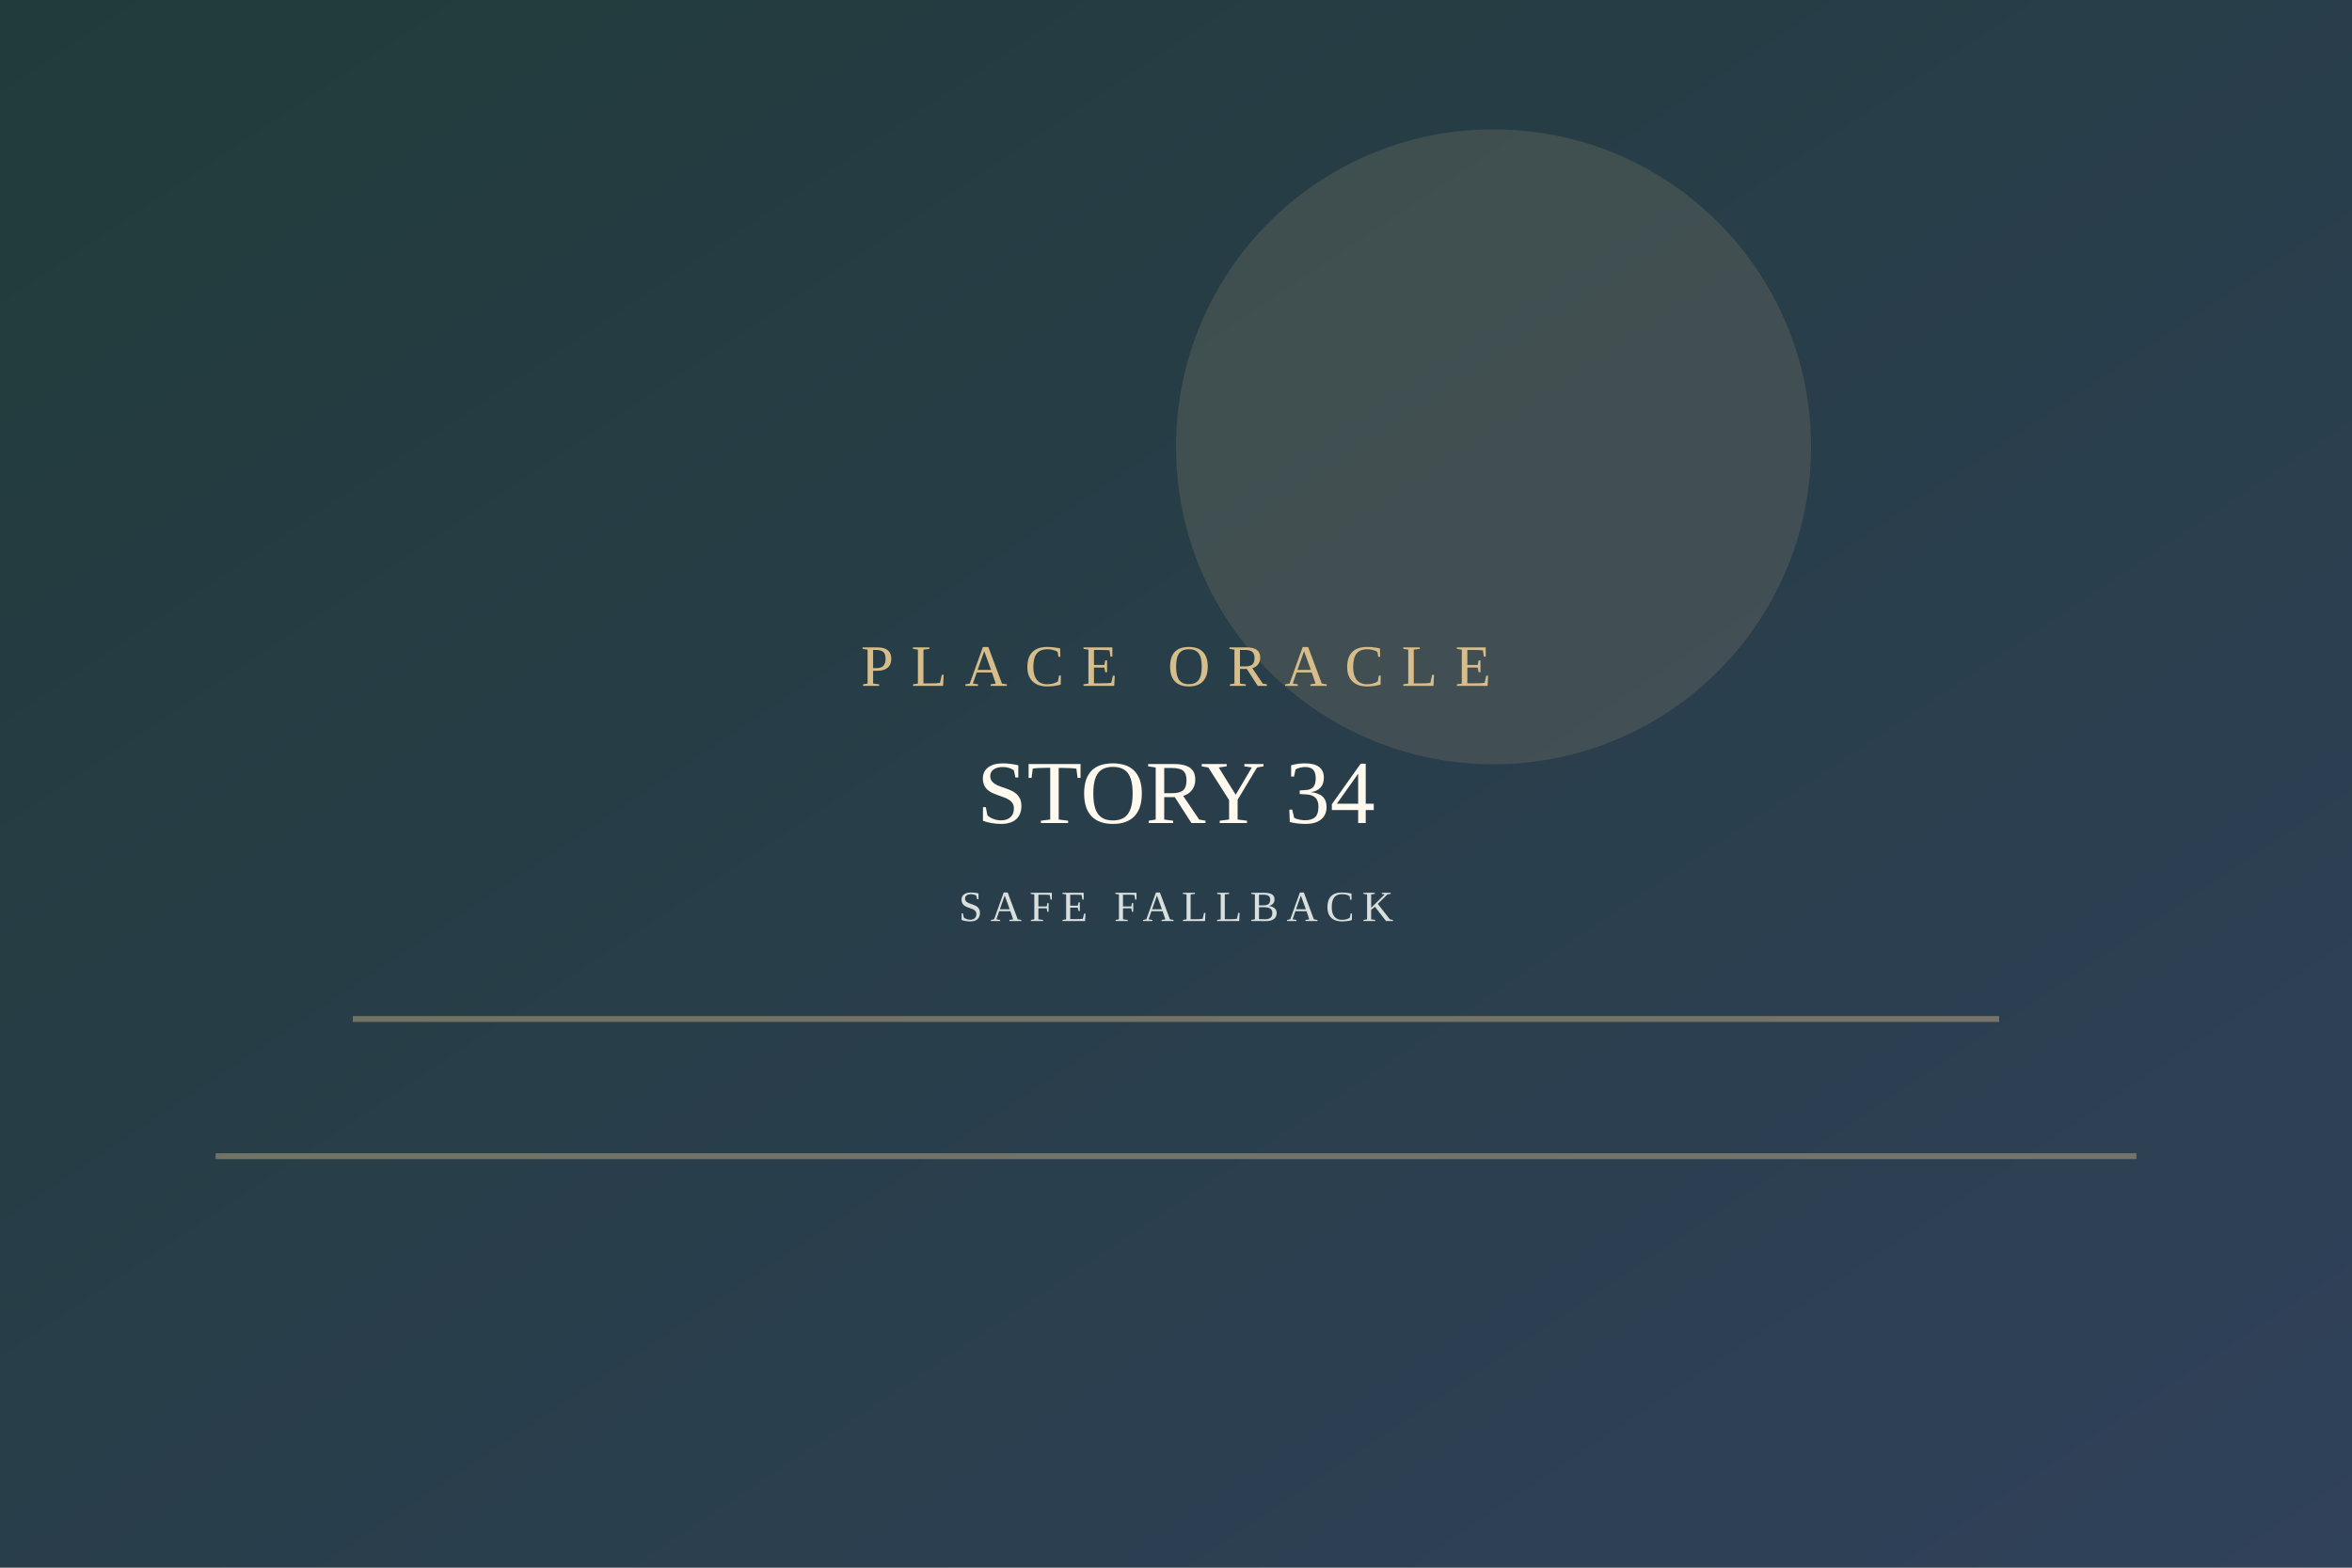
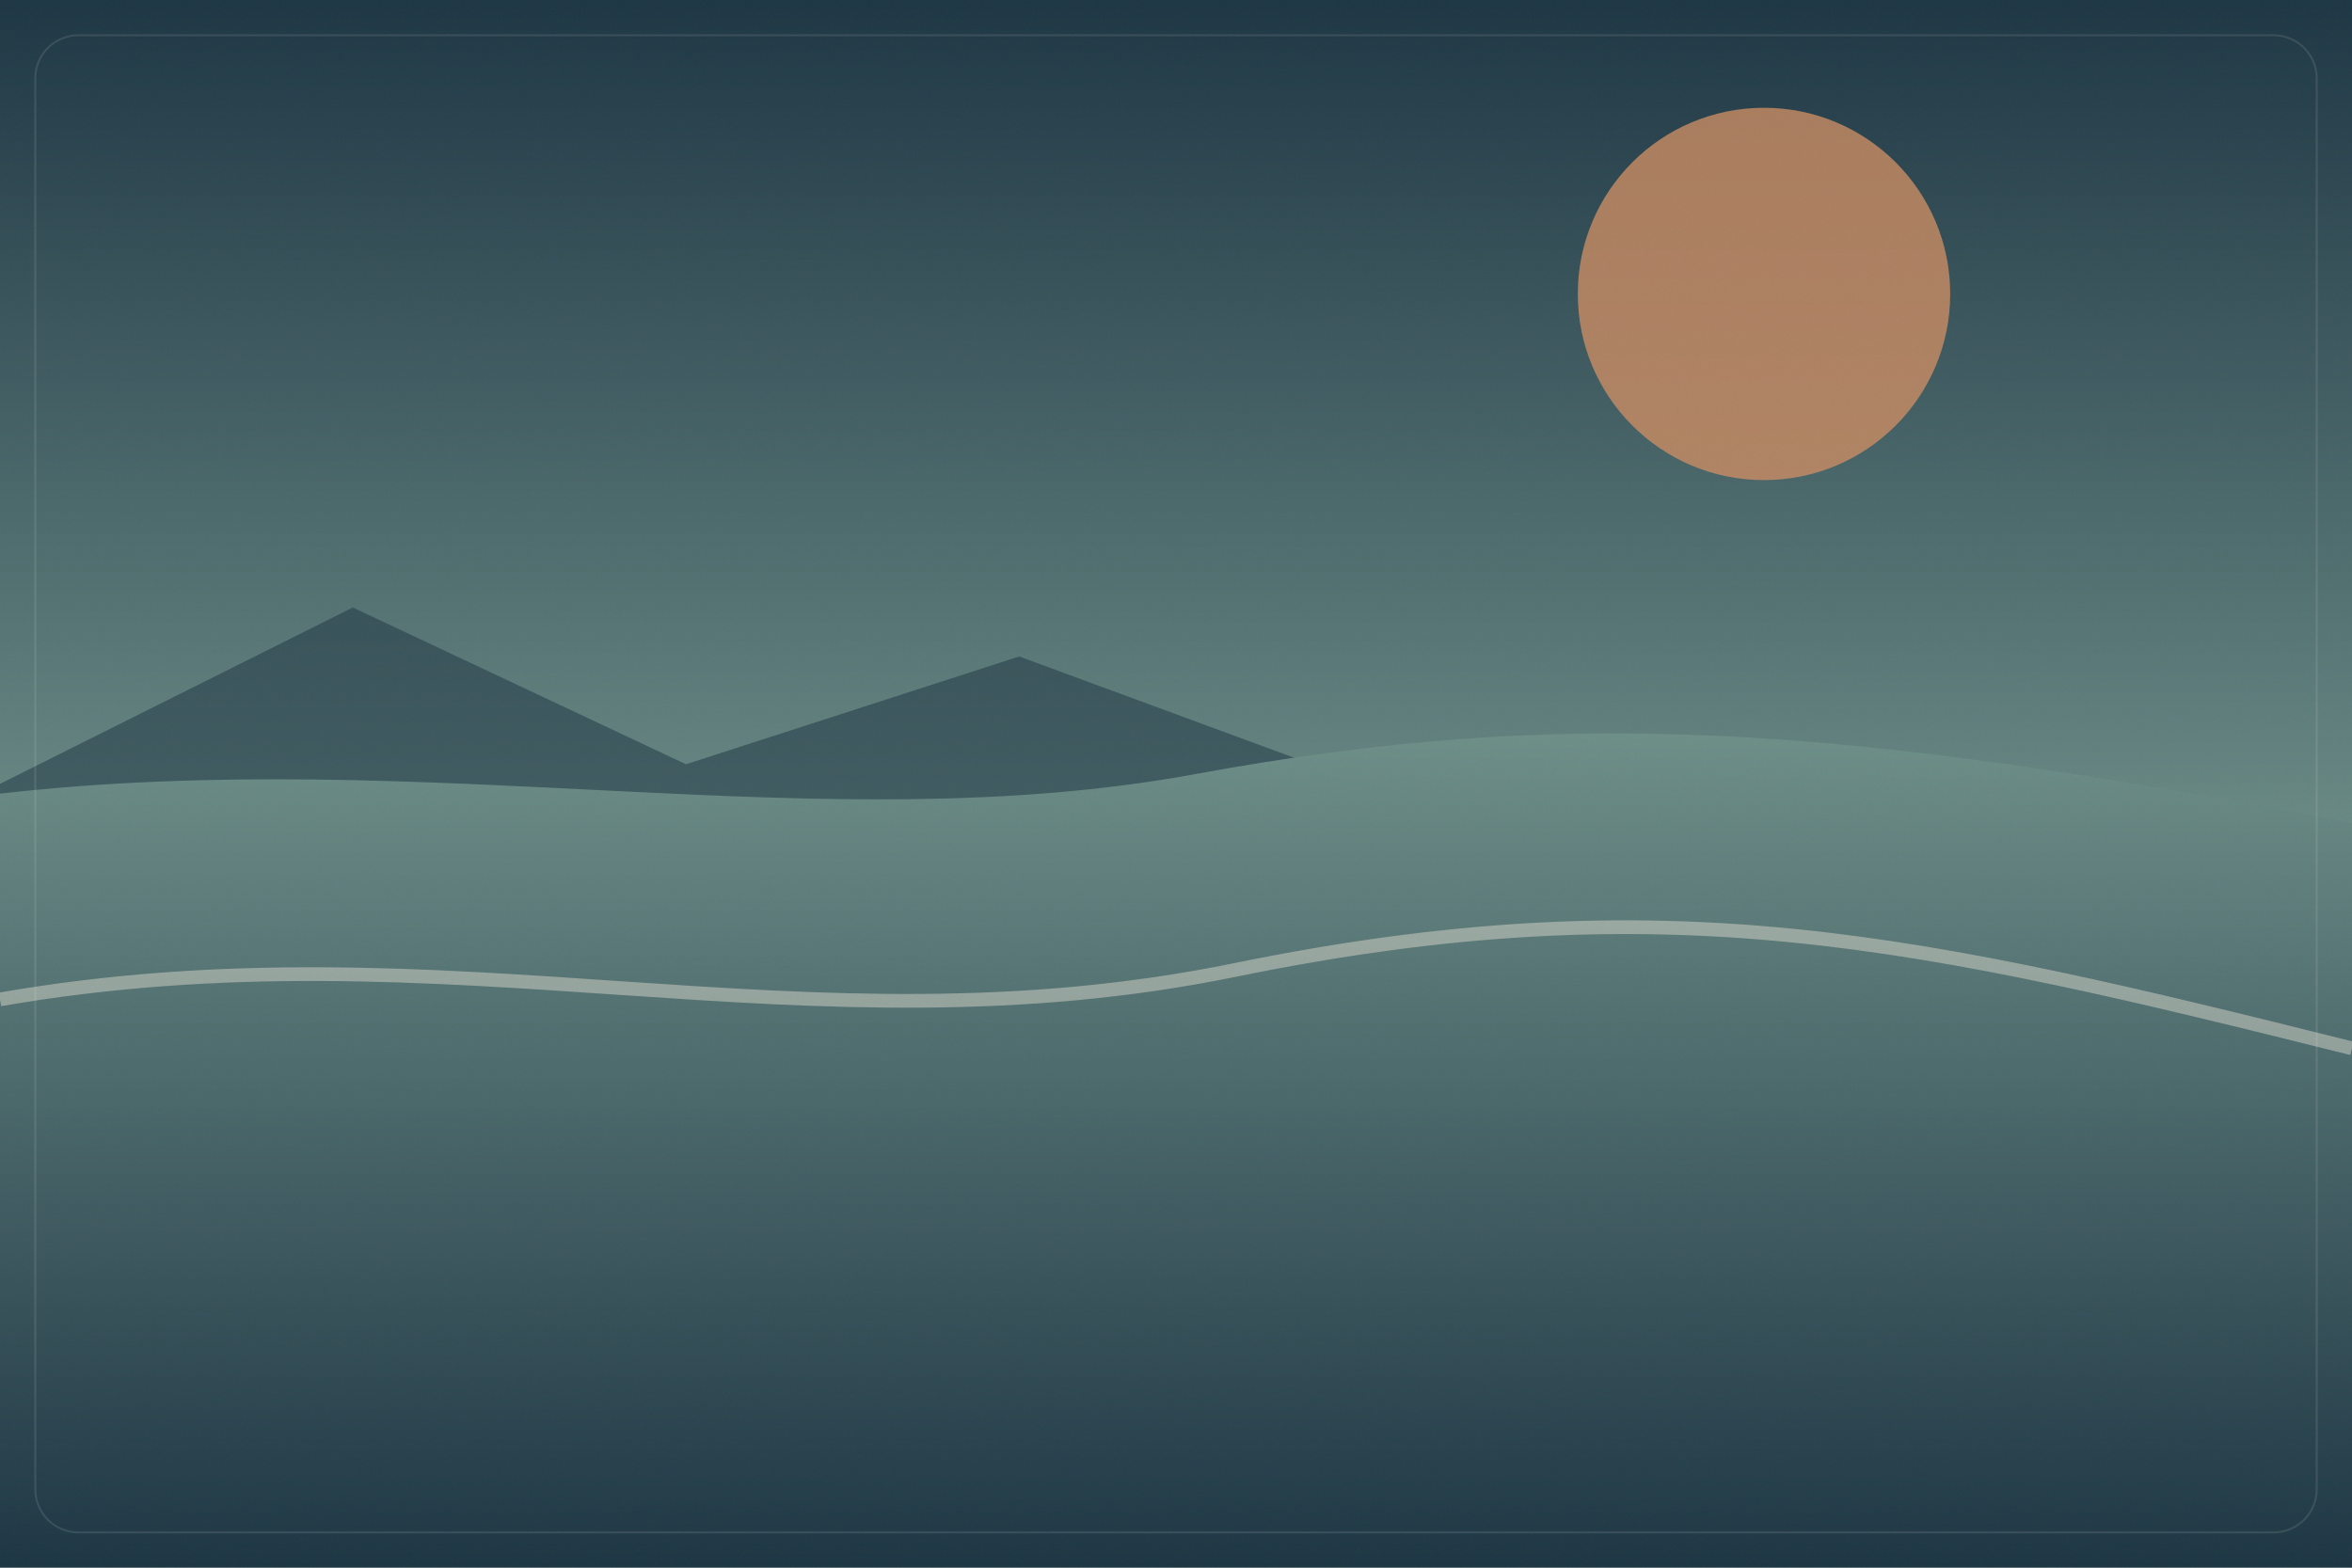
- <svg xmlns="http://www.w3.org/2000/svg" viewBox="0 0 1200 800" role="img" aria-labelledby="t d">
+ <svg xmlns="http://www.w3.org/2000/svg" viewBox="0 0 1200 800" role="img" aria-label="紅葉と山を映す湖">
  <defs>
-     <linearGradient id="g" x1="0" y1="0" x2="1" y2="1">
-       <stop stop-color="hsl(178 28% 18%)" />
-       <stop offset="1" stop-color="hsl(216 30% 27%)" />
+     <linearGradient id="s" x2="0" y2="1">
+       <stop stop-color="#1d3644" />
+       <stop offset=".56" stop-color="#6e8e88" />
+       <stop offset="1" stop-color="#eee7d9" />
    </linearGradient>
+     <linearGradient id="w" x2="0" y2="1">
+       <stop stop-color="#6e8e88" />
+       <stop offset="1" stop-color="#1d3644" />
+     </linearGradient>
+     <filter id="g">
+       <feTurbulence type="fractalNoise" baseFrequency=".8" numOctaves="2" seed="34" />
+       <feComponentTransfer>
+         <feFuncA type="table" tableValues="0 .035" />
+       </feComponentTransfer>
+     </filter>
  </defs>
-   <rect width="1200" height="800" fill="url(#g)" />
-   <circle cx="762" cy="228" r="162" fill="#d7bd8a" opacity=".14" />
-   <path d="M110 590H1090M180 520H1020" stroke="#d7bd8a" stroke-width="3" opacity=".42" />
-   <text x="600" y="350" text-anchor="middle" fill="#d7bd8a" font-size="30" letter-spacing="9">PLACE ORACLE</text>
-   <text x="600" y="420" text-anchor="middle" fill="#fff9ee" font-size="46">STORY 34</text>
-   <text x="600" y="470" text-anchor="middle" fill="#d8dfdc" font-size="22" letter-spacing="4">SAFE FALLBACK</text>
+   <rect width="1200" height="800" fill="url(#s)" />
+   <circle cx="900" cy="150" r="95" fill="#c98c63" opacity=".8" />
+   <path d="M0 400L180 310 350 390 520 335 710 405V520H0Z" fill="#1d3644" opacity=".52" />
+   <path d="M0 405C220 380 420 430 610 395S940 370 1200 420V800H0Z" fill="url(#w)" />
+   <path d="M0 510C230 470 410 540 630 495S980 480 1200 535" fill="none" stroke="#eee7d9" stroke-opacity=".42" stroke-width="7" />
+   <rect width="1200" height="800" filter="url(#g)" opacity=".4" />
+   <rect x="18" y="18" width="1164" height="764" rx="22" fill="none" stroke="#eee7d9" stroke-opacity=".12" />
</svg>
